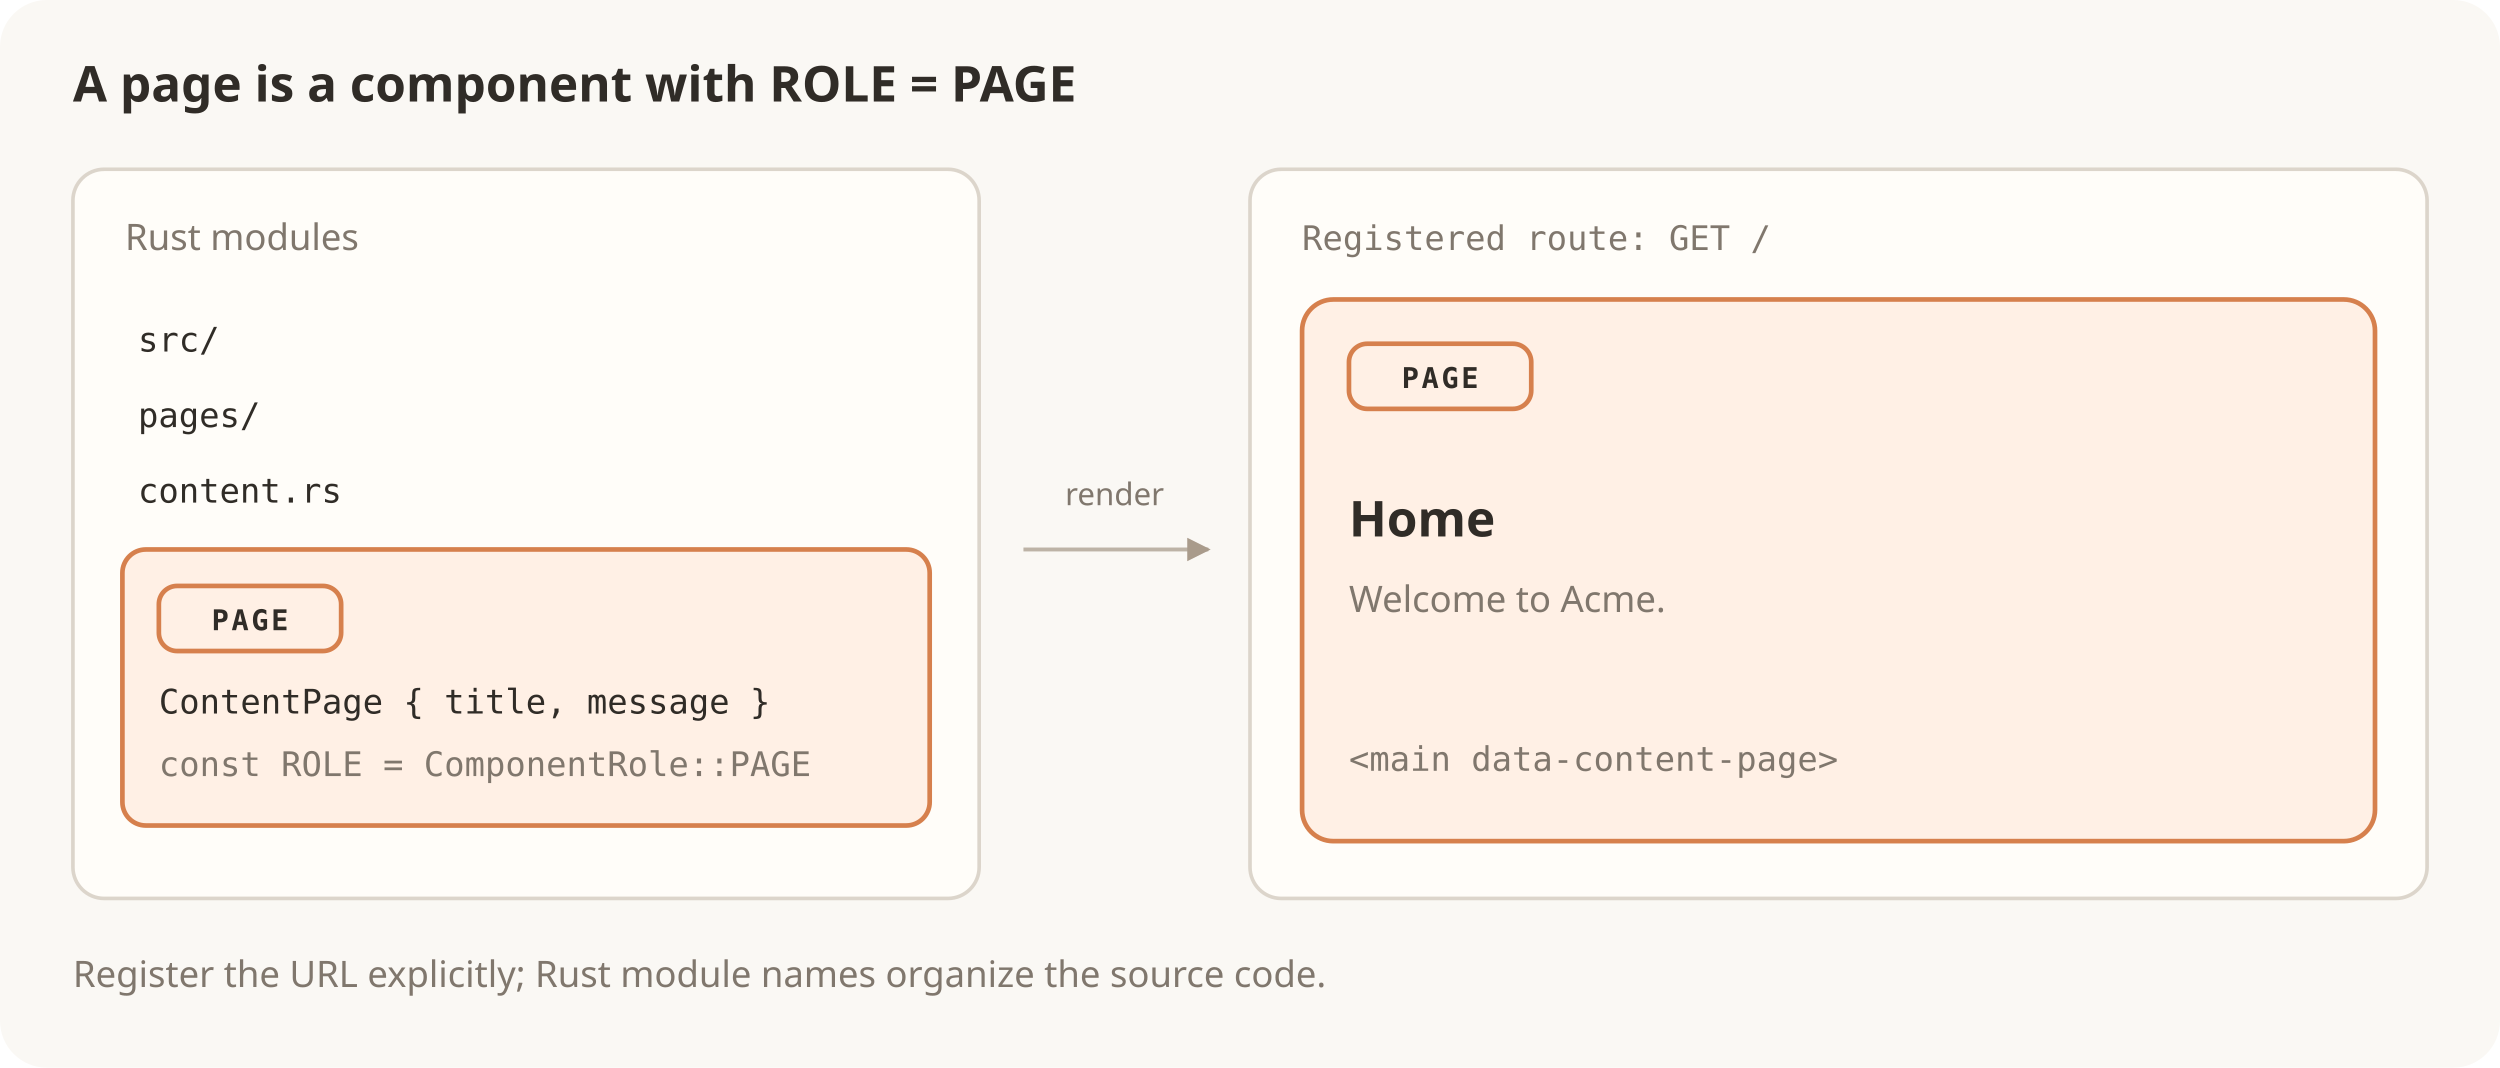
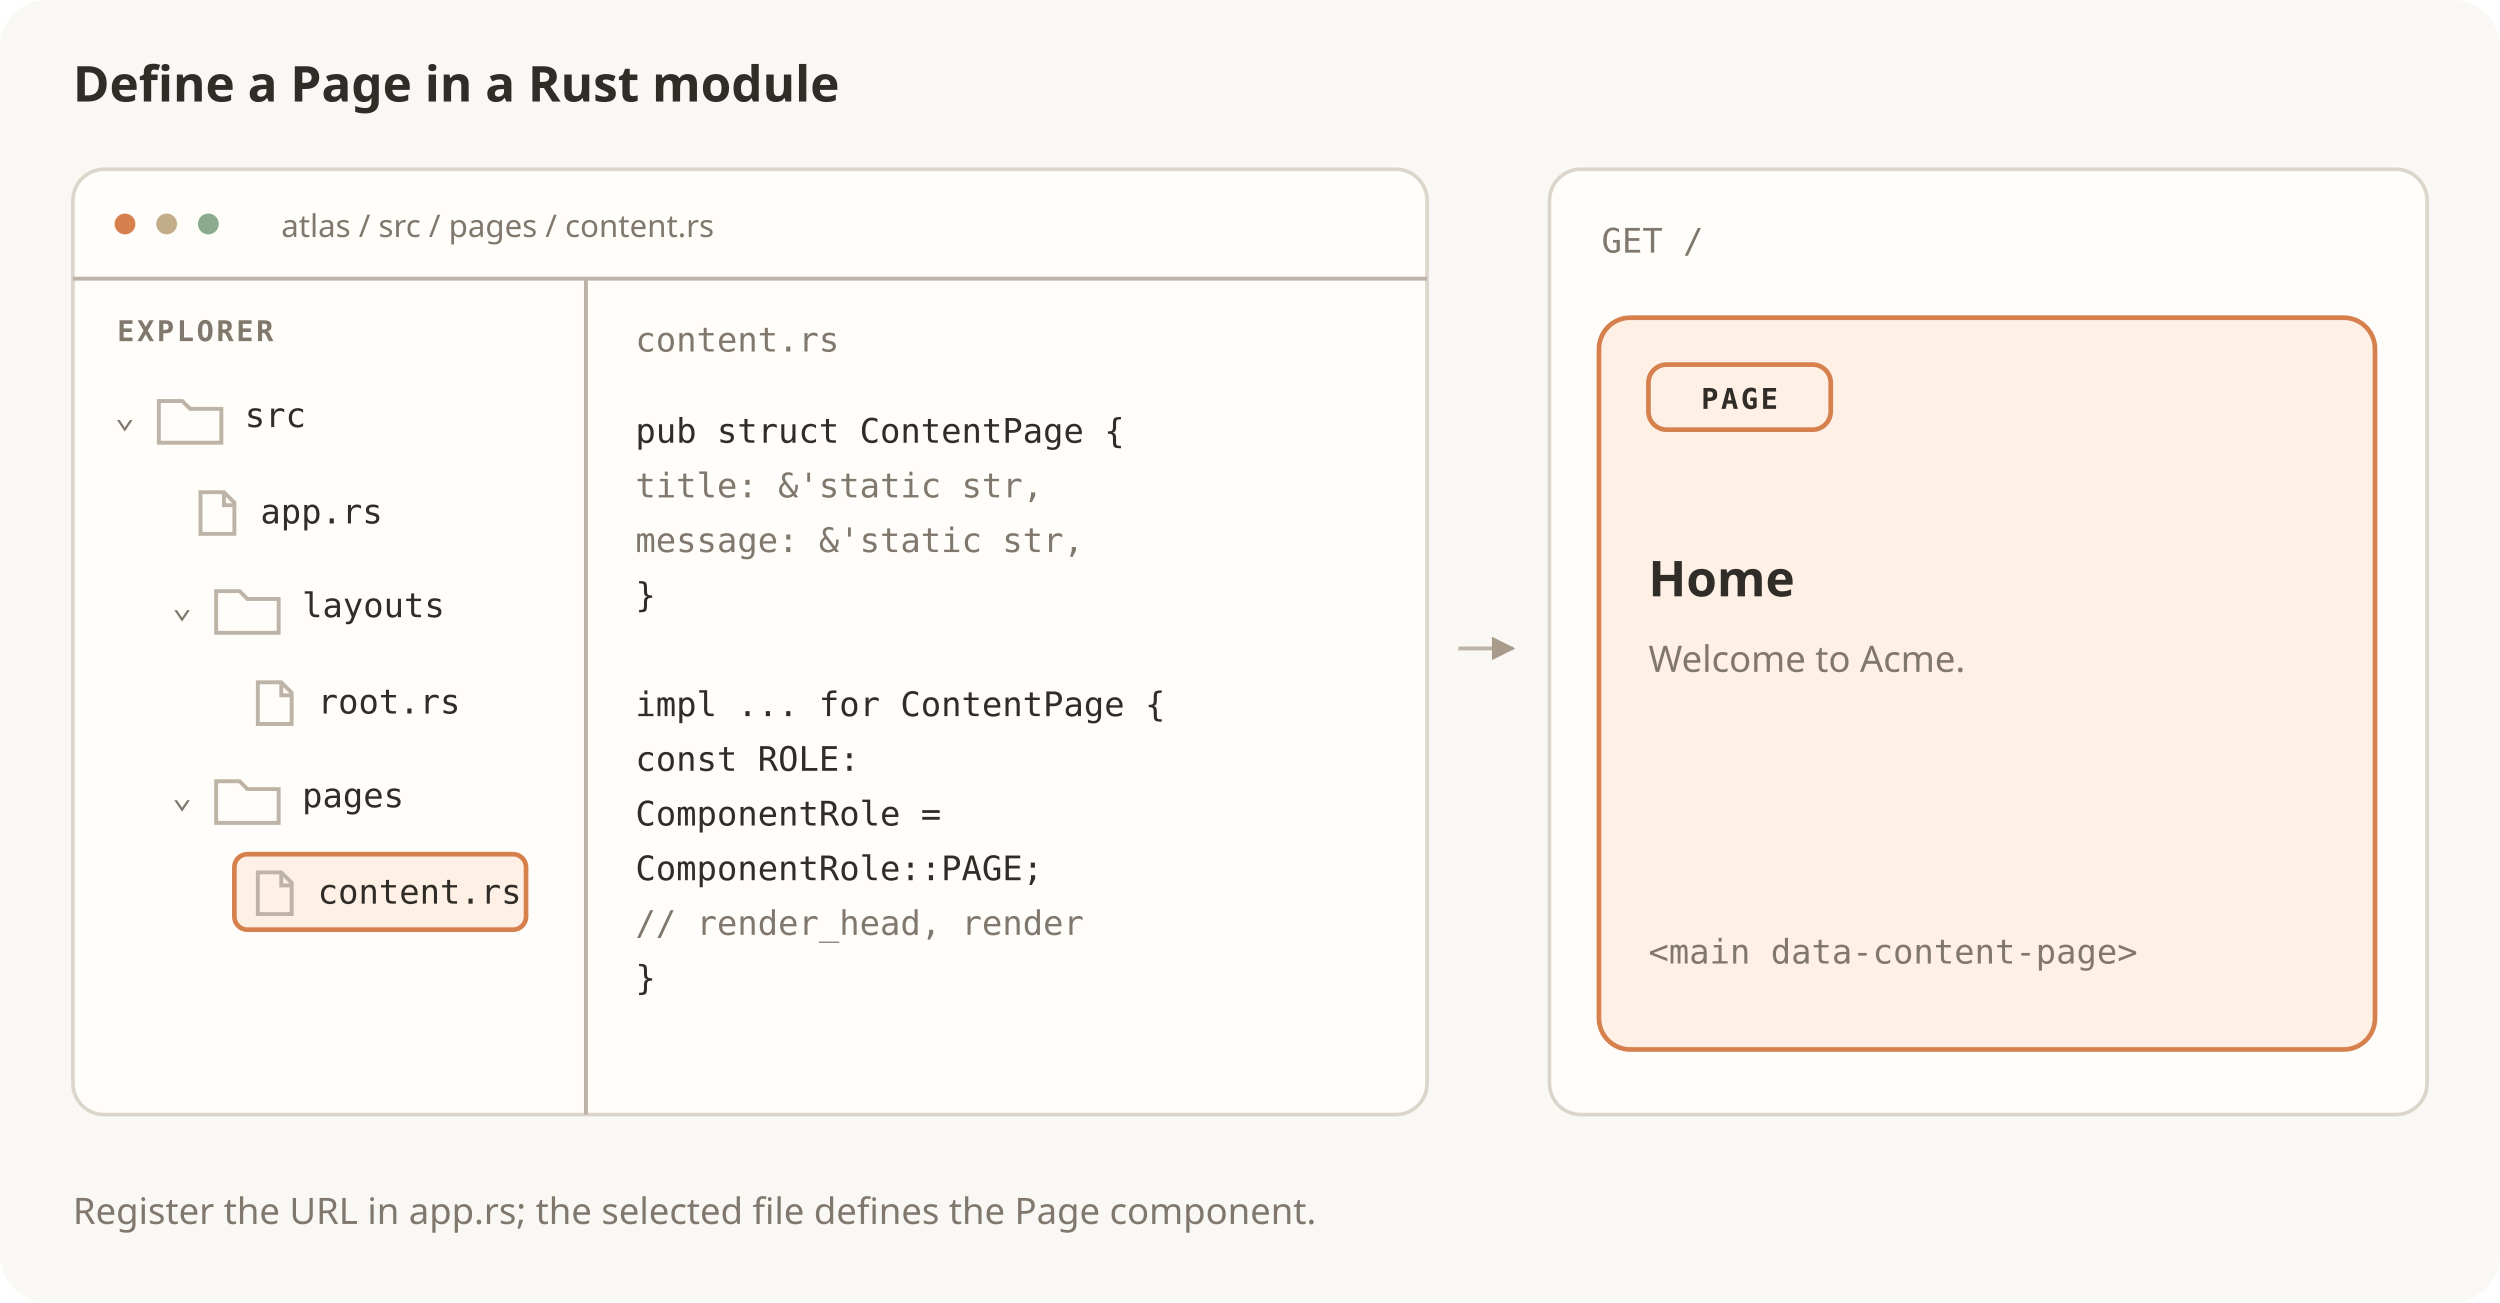
- <svg xmlns="http://www.w3.org/2000/svg" viewBox="0 0 960 410" width="960" height="410" role="img" aria-labelledby="title description">
+ <svg xmlns="http://www.w3.org/2000/svg" viewBox="0 0 960 500" width="960" height="500" role="img" aria-labelledby="title description">
  <style>
.canvas {fill:#faf8f4}.panel {fill:#fffdf9;stroke:#dcd5cb;stroke-width:1.4}.ink {fill:#302c27}.muted {fill:#80776d}.line {stroke:#bdb3a6;stroke-width:1.5;fill:none}.layout {fill:#f5eee2;stroke:#b69a72;stroke-width:1.6}.page {fill:#fff0e5;stroke:#d6804d;stroke-width:1.8}.component {fill:#eef3ed;stroke:#8aab8c;stroke-width:1.4}.tag {font:600 11px ui-monospace,SFMono-Regular,Menlo,monospace;letter-spacing:1px}.h {font:600 19px ui-sans-serif,system-ui,sans-serif}.body {font:14px ui-sans-serif,system-ui,sans-serif}.mono {font:13px ui-monospace,SFMono-Regular,Menlo,monospace}.small {font:12px ui-sans-serif,system-ui,sans-serif}.arrow-head {fill:#a99b8b}
@media(prefers-color-scheme:dark){.canvas{fill:#202020}.panel{fill:#272624;stroke:#5d574f}.ink{fill:#ece6dc}.muted{fill:#c0b7aa}.layout{fill:#383024;stroke:#b69a72}.page{fill:#442e23;stroke:#e29663}.component{fill:#26382b;stroke:#8aab8c}.line{stroke:#8c8172}}
</style>
  <defs>
    <marker id="arrow" viewBox="0 0 10 10" refX="9" refY="5" markerWidth="6" markerHeight="6" orient="auto-start-reverse">
      <path d="M0 0 10 5 0 10Z" class="arrow-head" />
    </marker>
  </defs>
-   <rect x="0" y="0" width="960" height="410" rx="18" class="canvas" />
-   <text x="28" y="39" class="h ink">A page is a component with ROLE = PAGE</text>
-   <rect x="28" y="65" width="348" height="280" rx="12" class="panel" />
-   <text x="48" y="96" class="body muted">Rust modules</text>
-   <text x="53" y="135" class="mono ink">src/</text>
-   <text x="53" y="164" class="mono ink">  pages/</text>
-   <text x="53" y="193" class="mono ink">    content.rs</text>
-   <rect x="47" y="211" width="310" height="106" rx="9" class="page" />
-   <rect x="61" y="225" width="70" height="25" rx="7" class="page" />
-   <text x="96.0" y="242" class="tag ink" text-anchor="middle">PAGE</text>
-   <text x="61" y="274" class="mono ink">ContentPage { title, message }</text>
-   <text x="61" y="298" class="mono muted">const ROLE = ComponentRole::PAGE</text>
-   <path d="M393 211H464" class="line" marker-end="url(#arrow)" />
-   <text x="428" y="194" class="small muted" text-anchor="middle">render</text>
-   <rect x="480" y="65" width="452" height="280" rx="12" class="panel" />
-   <text x="500" y="96" class="mono muted">Registered route: GET /</text>
-   <rect x="500" y="115" width="412" height="208" rx="12" class="page" />
-   <rect x="518" y="132" width="70" height="25" rx="7" class="page" />
-   <text x="553.0" y="149" class="tag ink" text-anchor="middle">PAGE</text>
-   <text x="518" y="206" class="h ink">Home</text>
-   <text x="518" y="235" class="body muted">Welcome to Acme.</text>
-   <text x="518" y="296" class="mono muted">&lt;main data-content-page&gt;</text>
-   <text x="28" y="379" class="body muted">Register the URL explicitly; Rust module names organize the source code.</text>
+   <rect x="0" y="0" width="960" height="500" rx="18" class="canvas" />
+   <text x="28" y="39" class="h ink">Define a Page in a Rust module</text>
+   <rect x="28" y="65" width="520" height="363" rx="12" class="panel" />
+   <circle cx="48" cy="86" r="4" fill="#d6804d" />
+   <circle cx="64" cy="86" r="4" fill="#c2ad8b" />
+   <circle cx="80" cy="86" r="4" fill="#8aab8c" />
+   <text x="108" y="91" class="small muted">atlas / src / pages / content.rs</text>
+   <path d="M28 107H548 M225 107V428" class="line" />
+   <text x="45" y="131" class="tag muted">EXPLORER</text>
+   <text x="44" y="164" class="mono muted">⌄</text>
+   <path d="M61 154h9l3 3h12v13h-24z" class="line" />
+   <text x="94" y="164" class="mono ink">src</text>
+   <path d="M77 189h9l4 4v12h-13z M86 189v5h4" class="line" />
+   <text x="100" y="201" class="mono ink">app.rs</text>
+   <text x="66" y="237" class="mono muted">⌄</text>
+   <path d="M83 227h9l3 3h12v13h-24z" class="line" />
+   <text x="116" y="237" class="mono ink">layouts</text>
+   <path d="M99 262h9l4 4v12h-13z M108 262v5h4" class="line" />
+   <text x="122" y="274" class="mono ink">root.rs</text>
+   <text x="66" y="310" class="mono muted">⌄</text>
+   <path d="M83 300h9l3 3h12v13h-24z" class="line" />
+   <text x="116" y="310" class="mono ink">pages</text>
+   <rect x="90" y="328" width="112" height="29" rx="5" class="page" />
+   <path d="M99 335h9l4 4v12h-13z M108 335v5h4" class="line" />
+   <text x="122" y="347" class="mono ink">content.rs</text>
+   <text x="244" y="135" class="mono muted">content.rs</text>
+   <text x="244" y="170" class="mono ink">pub struct ContentPage {</text>
+   <text x="244" y="191" class="mono muted">    title: &amp;'static str,</text>
+   <text x="244" y="212" class="mono muted">    message: &amp;'static str,</text>
+   <text x="244" y="233" class="mono ink">}</text>
+   <text x="244" y="254" class="mono ink" />
+   <text x="244" y="275" class="mono ink">impl ... for ContentPage {</text>
+   <text x="244" y="296" class="mono ink">    const ROLE:</text>
+   <text x="244" y="317" class="mono ink">        ComponentRole =</text>
+   <text x="244" y="338" class="mono ink">        ComponentRole::PAGE;</text>
+   <text x="244" y="359" class="mono muted">    // render_head, render</text>
+   <text x="244" y="380" class="mono ink">}</text>
+   <path d="M560 249H581" class="line" marker-end="url(#arrow)" />
+   <rect x="595" y="65" width="337" height="363" rx="12" class="panel" />
+   <text x="615" y="97" class="mono muted">GET /</text>
+   <rect x="614" y="122" width="298" height="281" rx="12" class="page" />
+   <rect x="633" y="140" width="70" height="25" rx="7" class="page" />
+   <text x="668.0" y="157" class="tag ink" text-anchor="middle">PAGE</text>
+   <text x="633" y="229" class="h ink">Home</text>
+   <text x="633" y="258" class="body muted">Welcome to Acme.</text>
+   <text x="633" y="370" class="mono muted">&lt;main data-content-page&gt;</text>
+   <text x="28" y="470" class="body muted">Register the URL in app.rs; the selected file defines the Page component.</text>
</svg>
